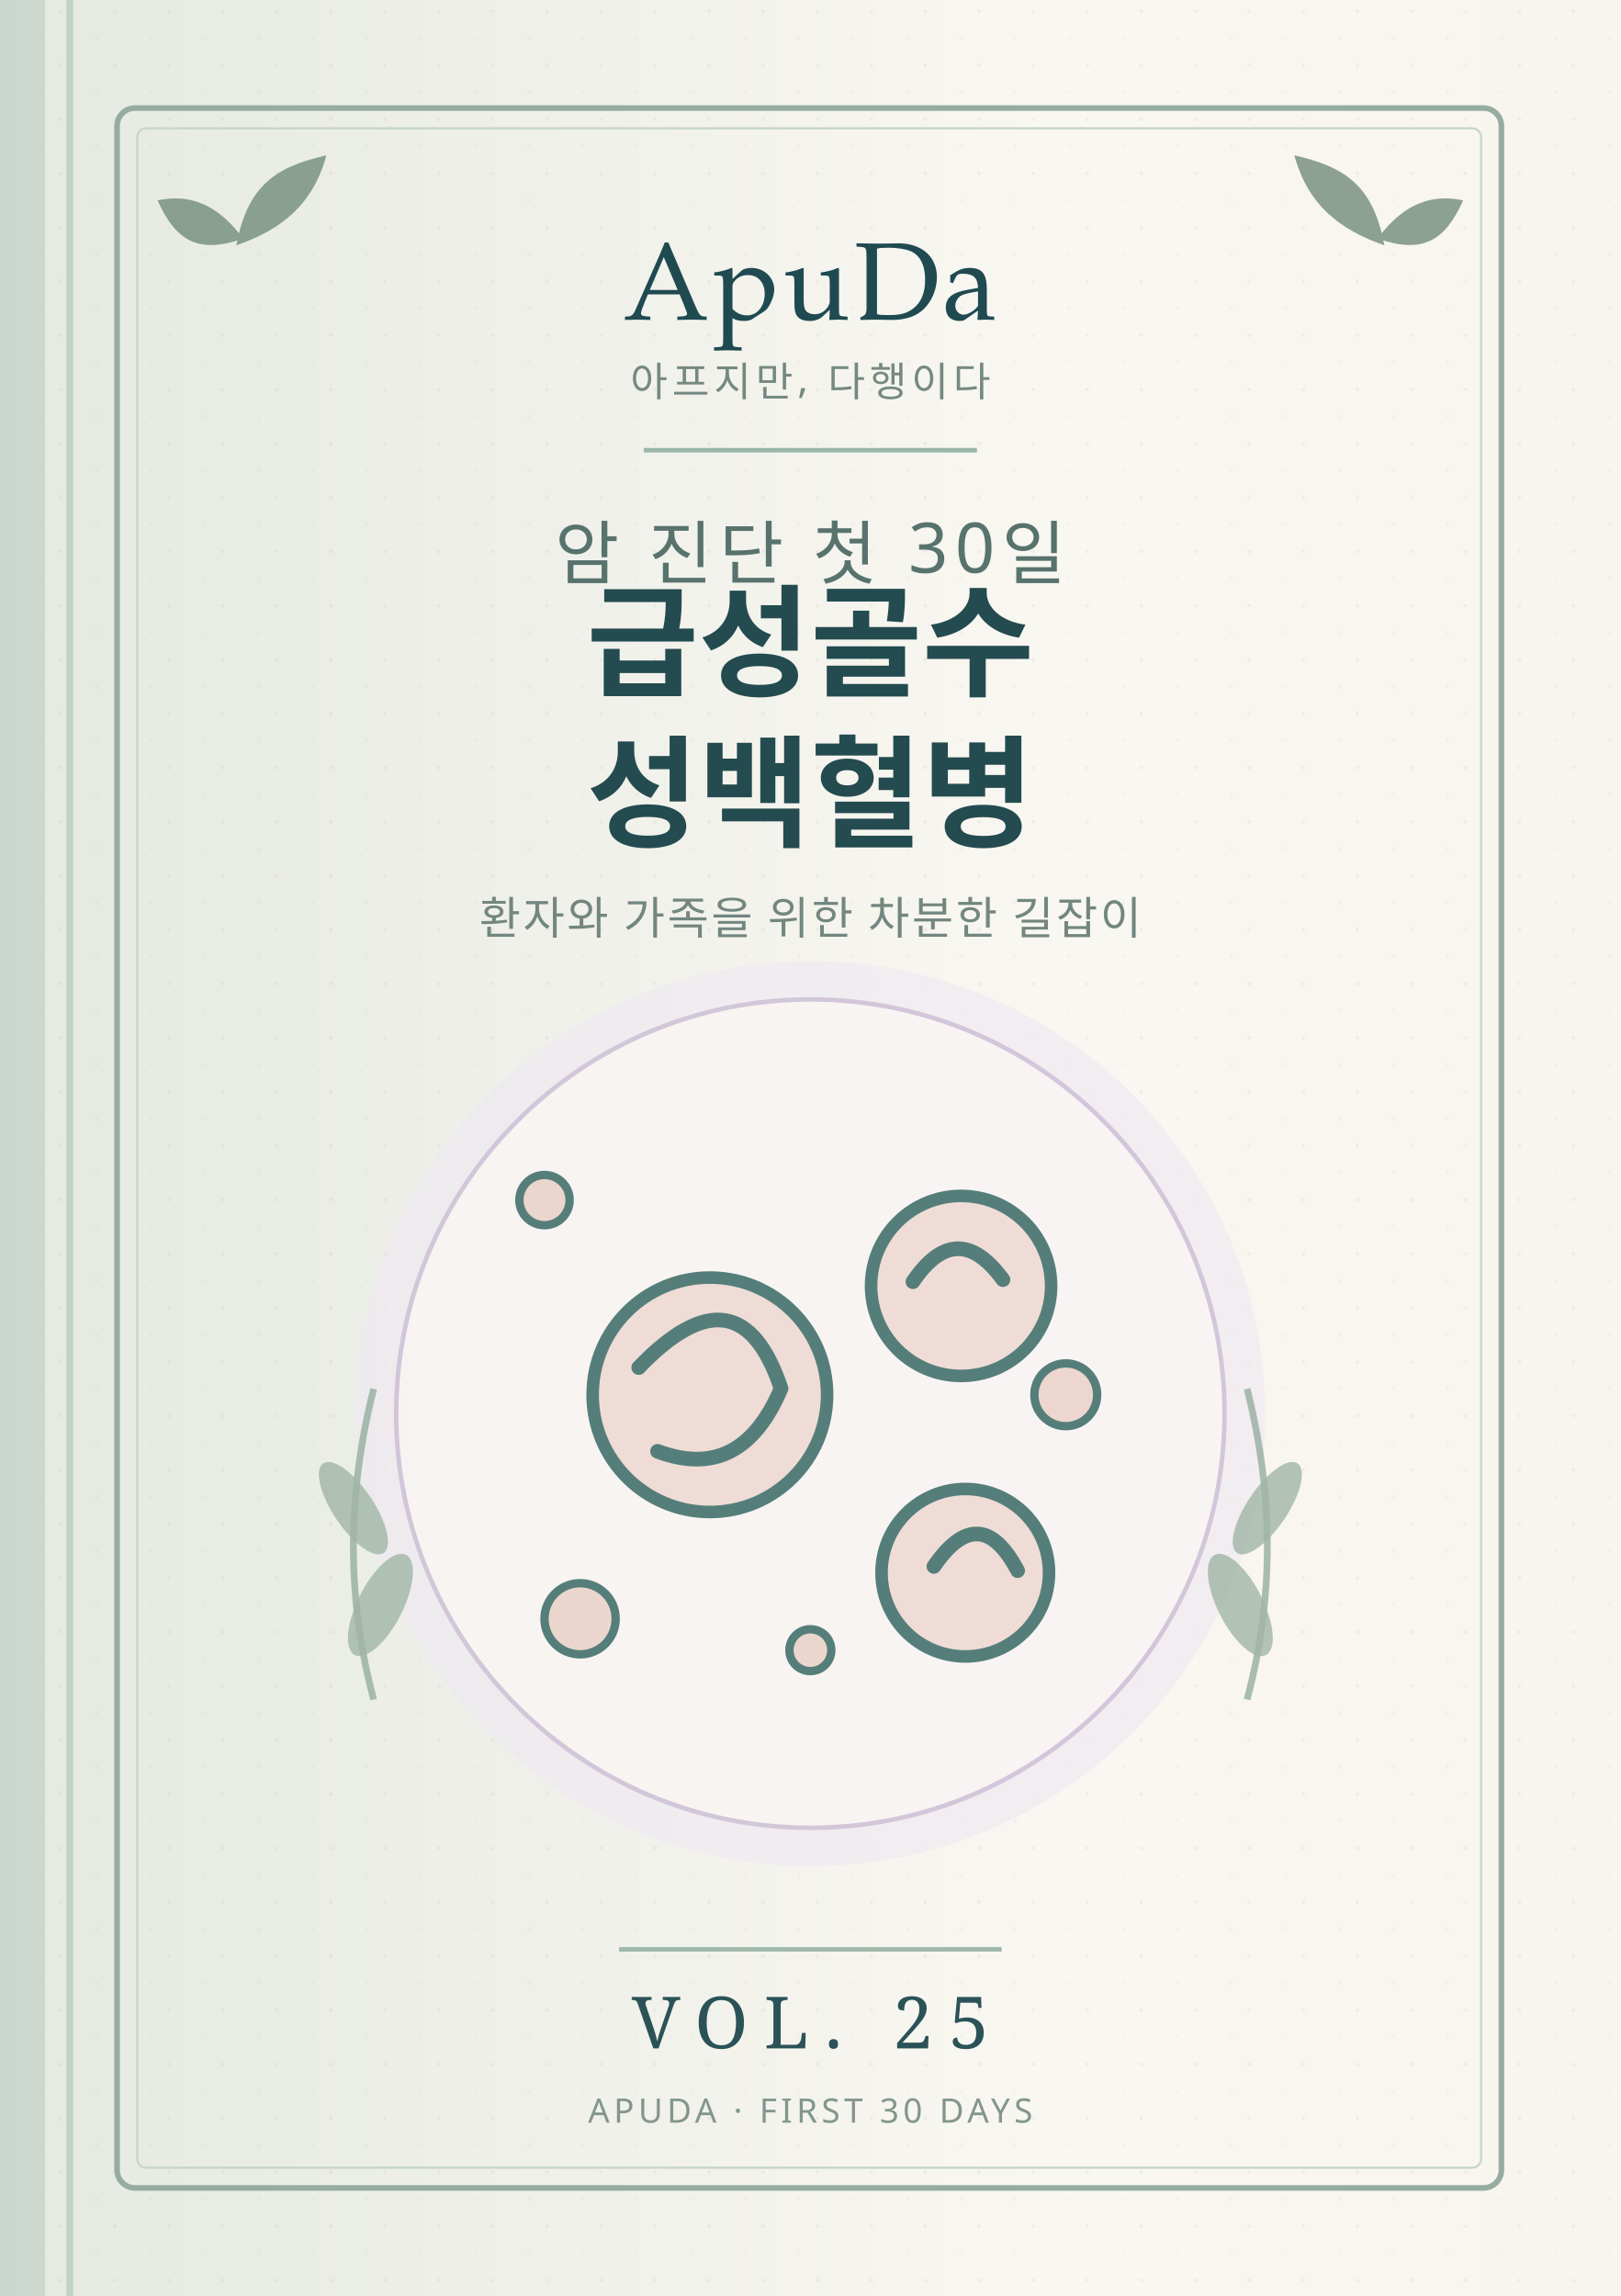
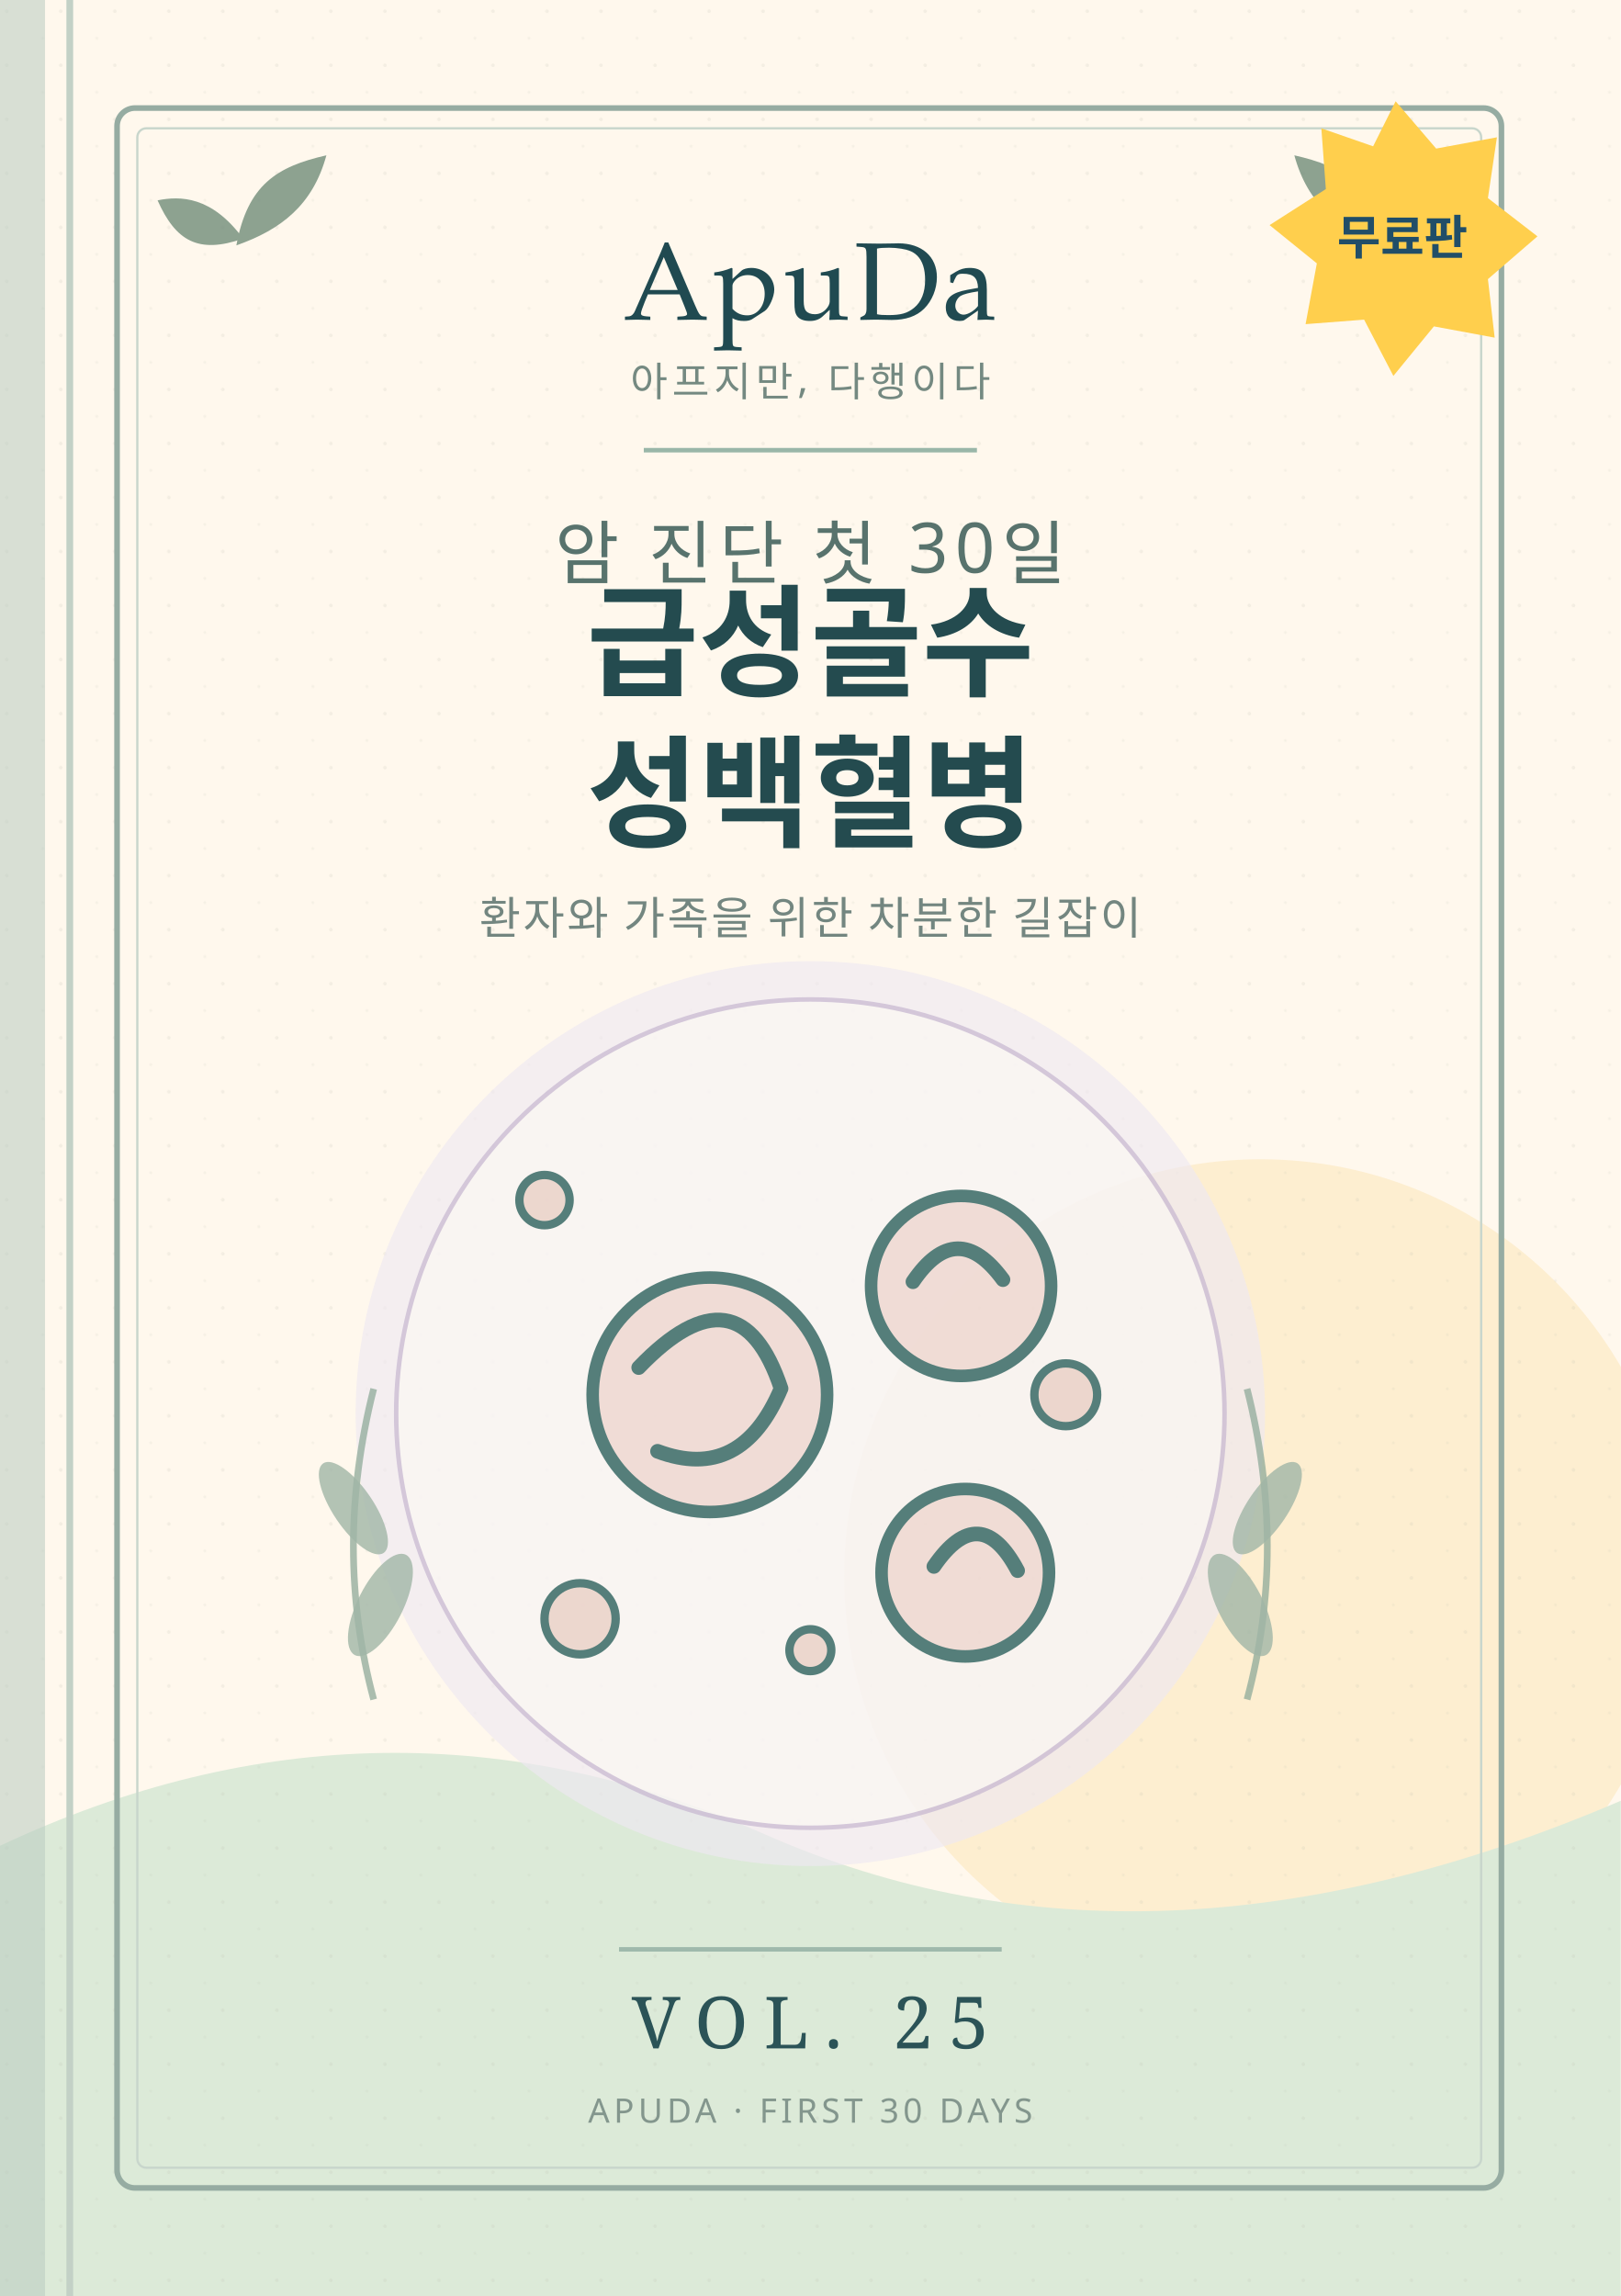
<svg xmlns="http://www.w3.org/2000/svg" width="720" height="1020" viewBox="0 0 720 1020" role="img" aria-labelledby="title description">
  <defs>
    <pattern id="paper" width="24" height="24" patternUnits="userSpaceOnUse">
      <circle cx="3" cy="5" r=".8" fill="#B6B8A9" opacity=".16" />
      <circle cx="19" cy="17" r=".65" fill="#B6B8A9" opacity=".12" />
    </pattern>
    <linearGradient id="book" x1="0" y1="0" x2="1" y2="0">
      <stop stop-color="#E4E9E1" />
      <stop offset=".65" stop-color="#F9F7F1" />
      <stop offset="1" stop-color="#F8F5EE" />
    </linearGradient>
  </defs>
-   <rect width="720" height="1020" fill="url(#book)" />
+   <rect width="720" height="1020" fill="#fff8ed" />
+   <circle cx="560" cy="700" r="185" fill="#fbe4b4" opacity=".5" />
+   <path d="M0 820 Q170 740 340 815 T720 800 V1020 H0Z" fill="#dcead8" />
  <rect width="720" height="1020" fill="url(#paper)" />
  <rect width="20" height="1020" fill="#B9CCC0" opacity=".56" />
  <path d="M31 0 V1020" stroke="#C3D1C6" stroke-width="3" />
  <rect x="52" y="48" width="615" height="924" rx="8" fill="none" stroke="#96ACA2" stroke-width="2.5" />
  <rect x="61" y="57" width="597" height="906" rx="4" fill="none" stroke="#C8D6CC" stroke-width="1" />
  <g fill="#708C79" opacity=".8">
    <path d="M105 109 C110 82 123 74 145 69 C139 91 125 102 105 109Z" />
    <path d="M108 106 C94 87 80 87 70 89 C78 107 88 113 108 106Z" />
    <path d="M615 109 C610 82 597 74 575 69 C581 91 595 102 615 109Z" />
    <path d="M612 106 C626 87 640 87 650 89 C642 107 632 113 612 106Z" />
  </g>
  <text x="360" y="142" font-family="Georgia,Palatino,serif" font-size="49" letter-spacing="1.8" text-anchor="middle" fill="#204A51">ApuDa</text>
  <text x="360" y="176" font-family="'Noto Sans KR','Malgun Gothic',sans-serif" font-size="18" text-anchor="middle" letter-spacing="2" fill="#748981">아프지만, 다행이다</text>
  <path d="M286 200 H434" stroke="#99B6A8" stroke-width="2" />
  <text x="360" y="257" font-family="'Noto Sans KR','Malgun Gothic',sans-serif" font-weight="500" font-size="31" text-anchor="middle" letter-spacing="3" fill="#58736D">암 진단 첫 30일</text>
  <g text-anchor="middle" font-family="'Noto Serif KR','Nanum Myeongjo','Malgun Gothic',serif" font-weight="700" fill="#244B4F">
    <text x="360" y="305" font-size="54">급성골수</text>
    <text x="360" y="372" font-size="54">성백혈병</text>
  </g>
  <text x="360" y="415" font-family="'Noto Sans KR','Malgun Gothic',sans-serif" font-size="20" text-anchor="middle" letter-spacing="1.1" fill="#738680">환자와 가족을 위한 차분한 길잡이</text>
  <ellipse cx="360" cy="628" rx="202" ry="201" fill="#EEE8F1" opacity=".66" />
  <circle cx="360" cy="628" r="184" fill="#FAF8F3" opacity=".68" stroke="#C4B4CF" stroke-width="2" />
  <g transform="translate(360 628) scale(.93)">
    <g fill="#E8C9BF" fill-opacity=".55" stroke="#557E7A" stroke-width="6" stroke-linecap="round" stroke-linejoin="round">
      <circle cx="-48" cy="-9" r="56" />
      <circle cx="72" cy="-61" r="43" />
      <circle cx="74" cy="76" r="40" />
    </g>
    <g fill="none" stroke="#557E7A" stroke-width="7" stroke-linecap="round" stroke-linejoin="round">
      <path d="M-82-22 Q-34-72-14-12 Q-33 33-73 18 M49-63 Q70-94 92-64 M59 73 Q81 41 99 75" />
    </g>
    <circle cx="-127" cy="-102" r="12" fill="#E5C7BC" fill-opacity=".65" stroke="#557E7A" stroke-width="4" />
    <circle cx="122" cy="-9" r="15" fill="#E5C7BC" fill-opacity=".65" stroke="#557E7A" stroke-width="4" />
    <circle cx="-110" cy="98" r="17" fill="#E5C7BC" fill-opacity=".65" stroke="#557E7A" stroke-width="4" />
    <circle cx="0" cy="113" r="10" fill="#E5C7BC" fill-opacity=".65" stroke="#557E7A" stroke-width="4" />
  </g>
  <path d="M166 755 Q148 688 166 617 M554 755 Q572 688 554 617" stroke="#8FAA9A" stroke-width="3" fill="none" opacity=".75" />
  <g fill="#A0B5A6" opacity=".8">
    <ellipse cx="157" cy="670" rx="9" ry="24" transform="rotate(-34 157 670)" />
    <ellipse cx="169" cy="713" rx="10" ry="25" transform="rotate(27 169 713)" />
    <ellipse cx="563" cy="670" rx="9" ry="24" transform="rotate(34 563 670)" />
    <ellipse cx="551" cy="713" rx="10" ry="25" transform="rotate(-27 551 713)" />
  </g>
  <path d="M275 866 H445" stroke="#9FB9AC" stroke-width="2" />
  <text x="360" y="910" font-family="Georgia,serif" font-size="32" letter-spacing="7" text-anchor="middle" fill="#2B5357">VOL. 25</text>
  <text x="360" y="943" font-family="'Noto Sans KR','Malgun Gothic',sans-serif" font-size="15" letter-spacing="1.8" text-anchor="middle" fill="#83968D">APUDA · FIRST 30 DAYS</text>
+   <path d="M620 45 L638 66 665 61 661 88 683 105 661 124 664 150 637 145 619 167 606 142 580 144 585 117 564 100 589 84 587 57 610 65Z" fill="#ffcf4d" />
+   <text x="623" y="113" text-anchor="middle" font-size="21" font-weight="900" font-family="sans-serif" fill="#214e68">무료판</text>
</svg>
